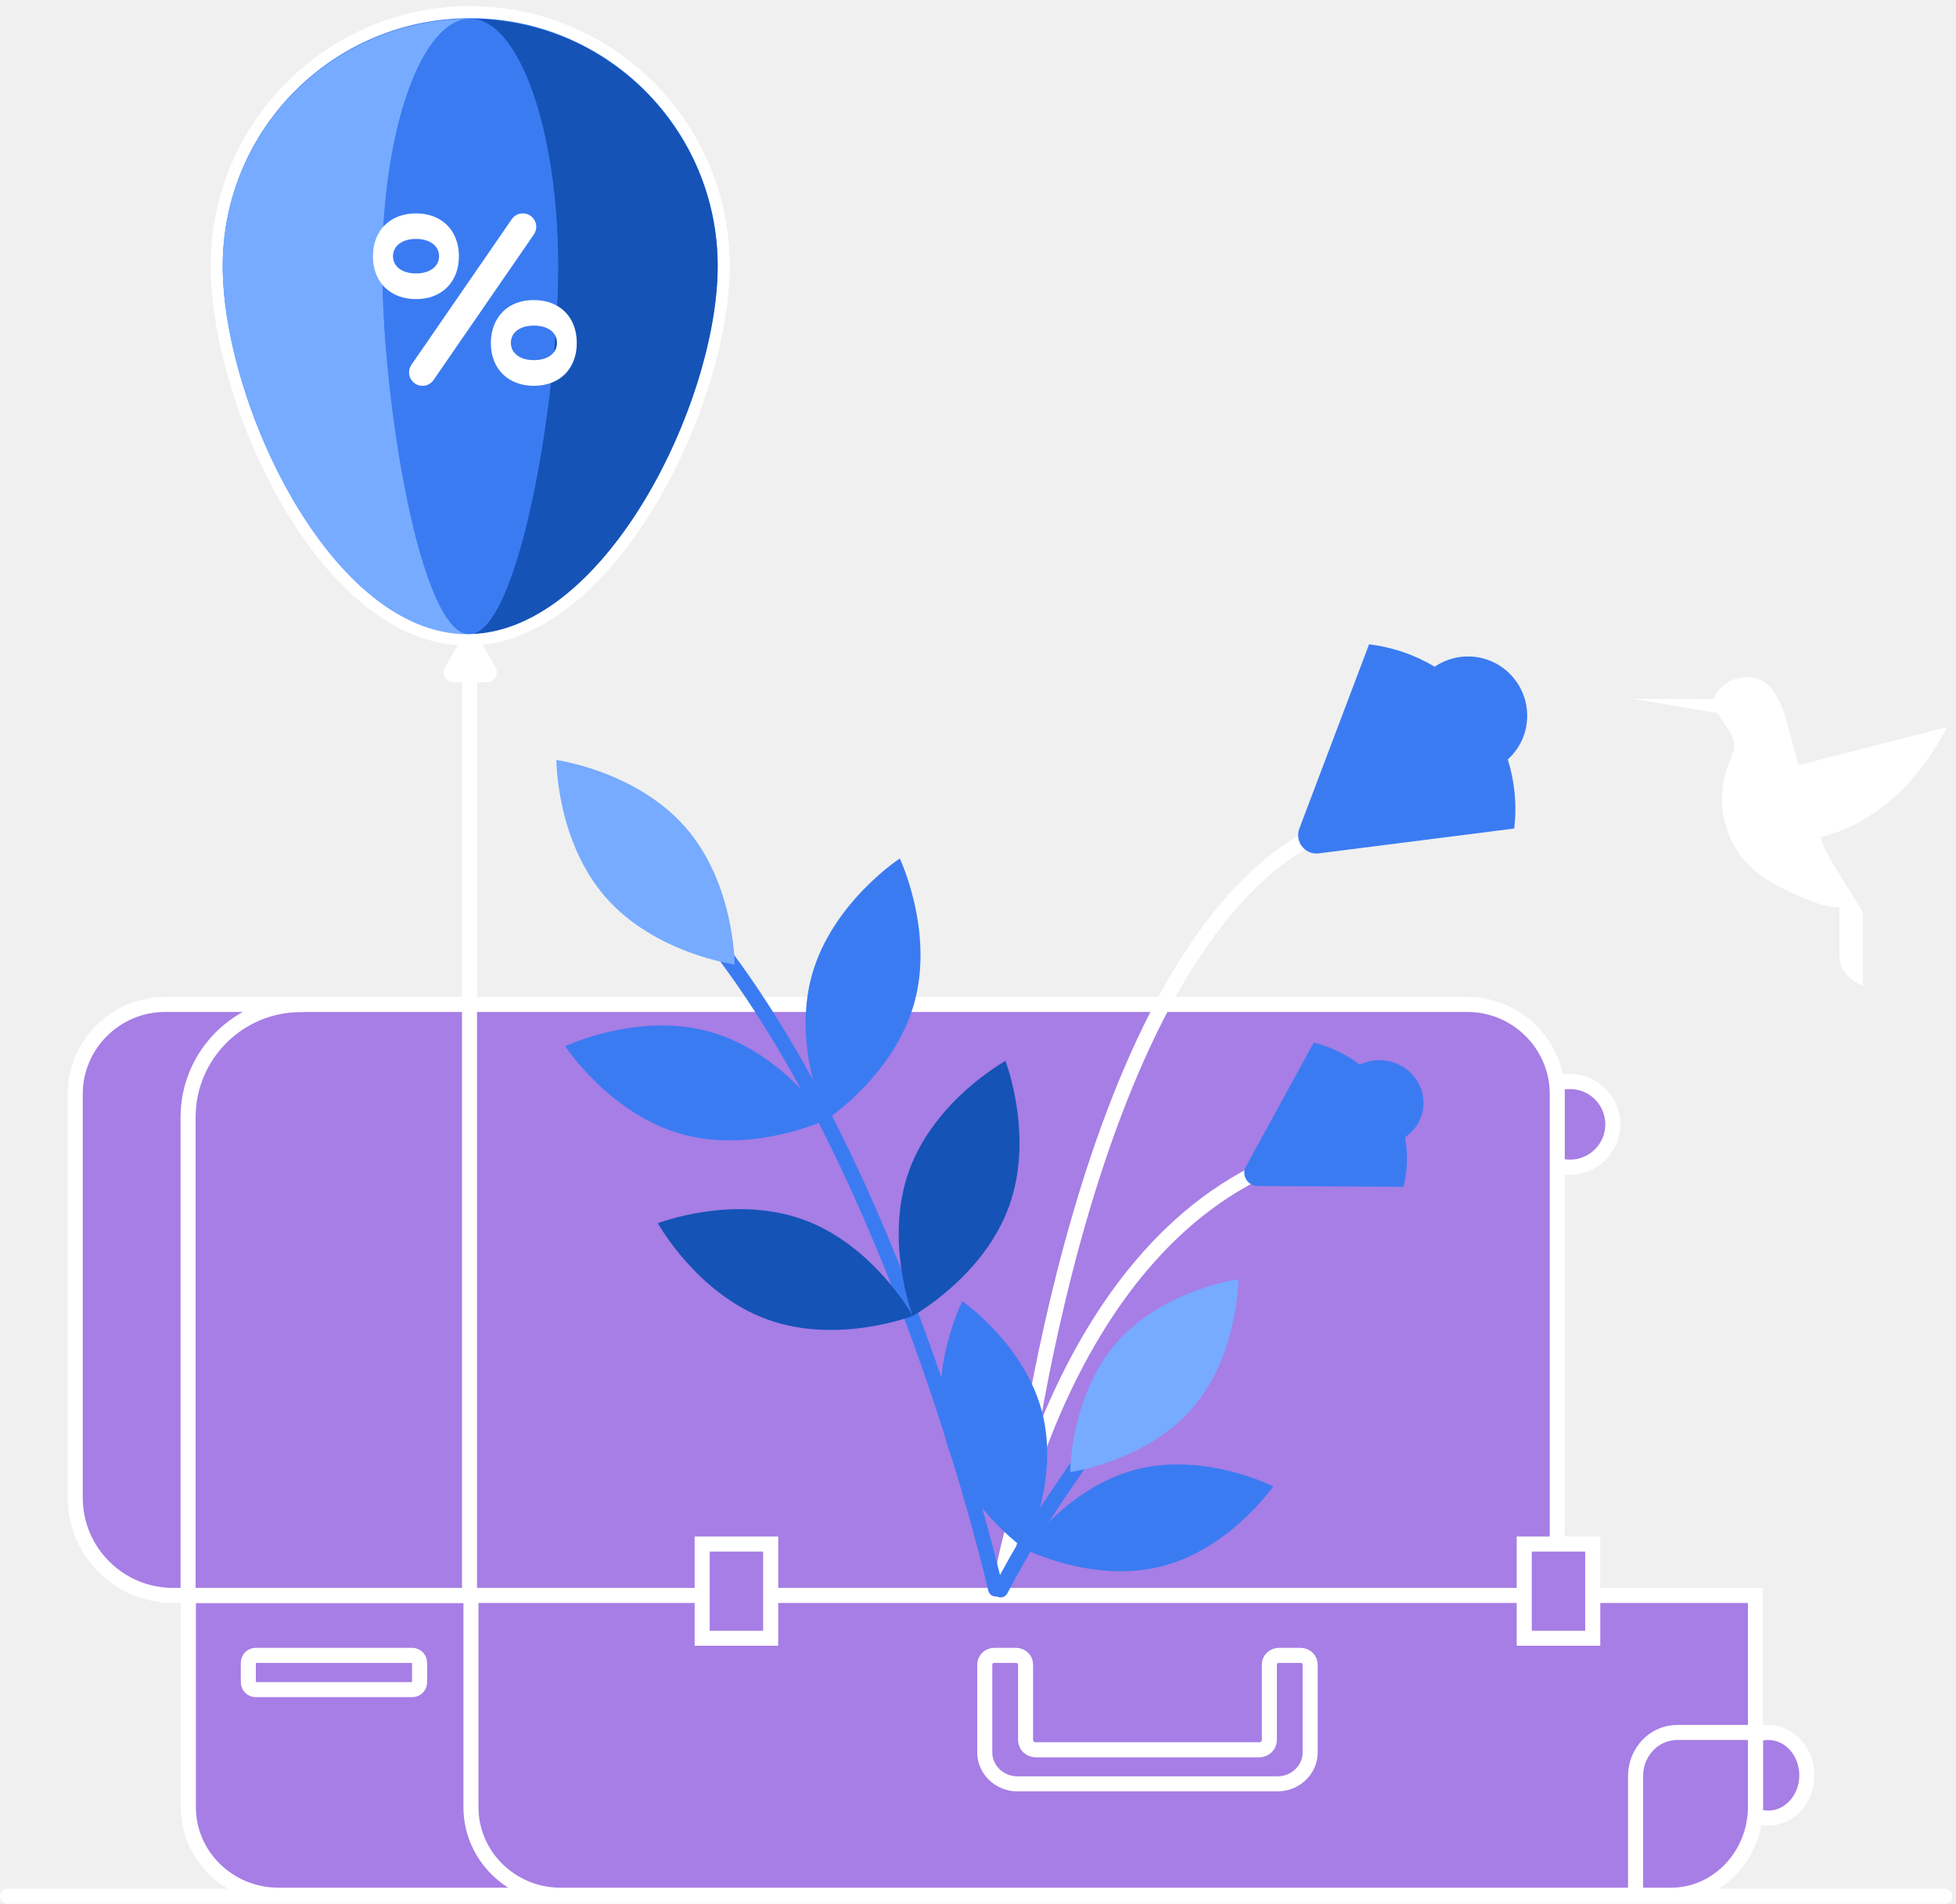
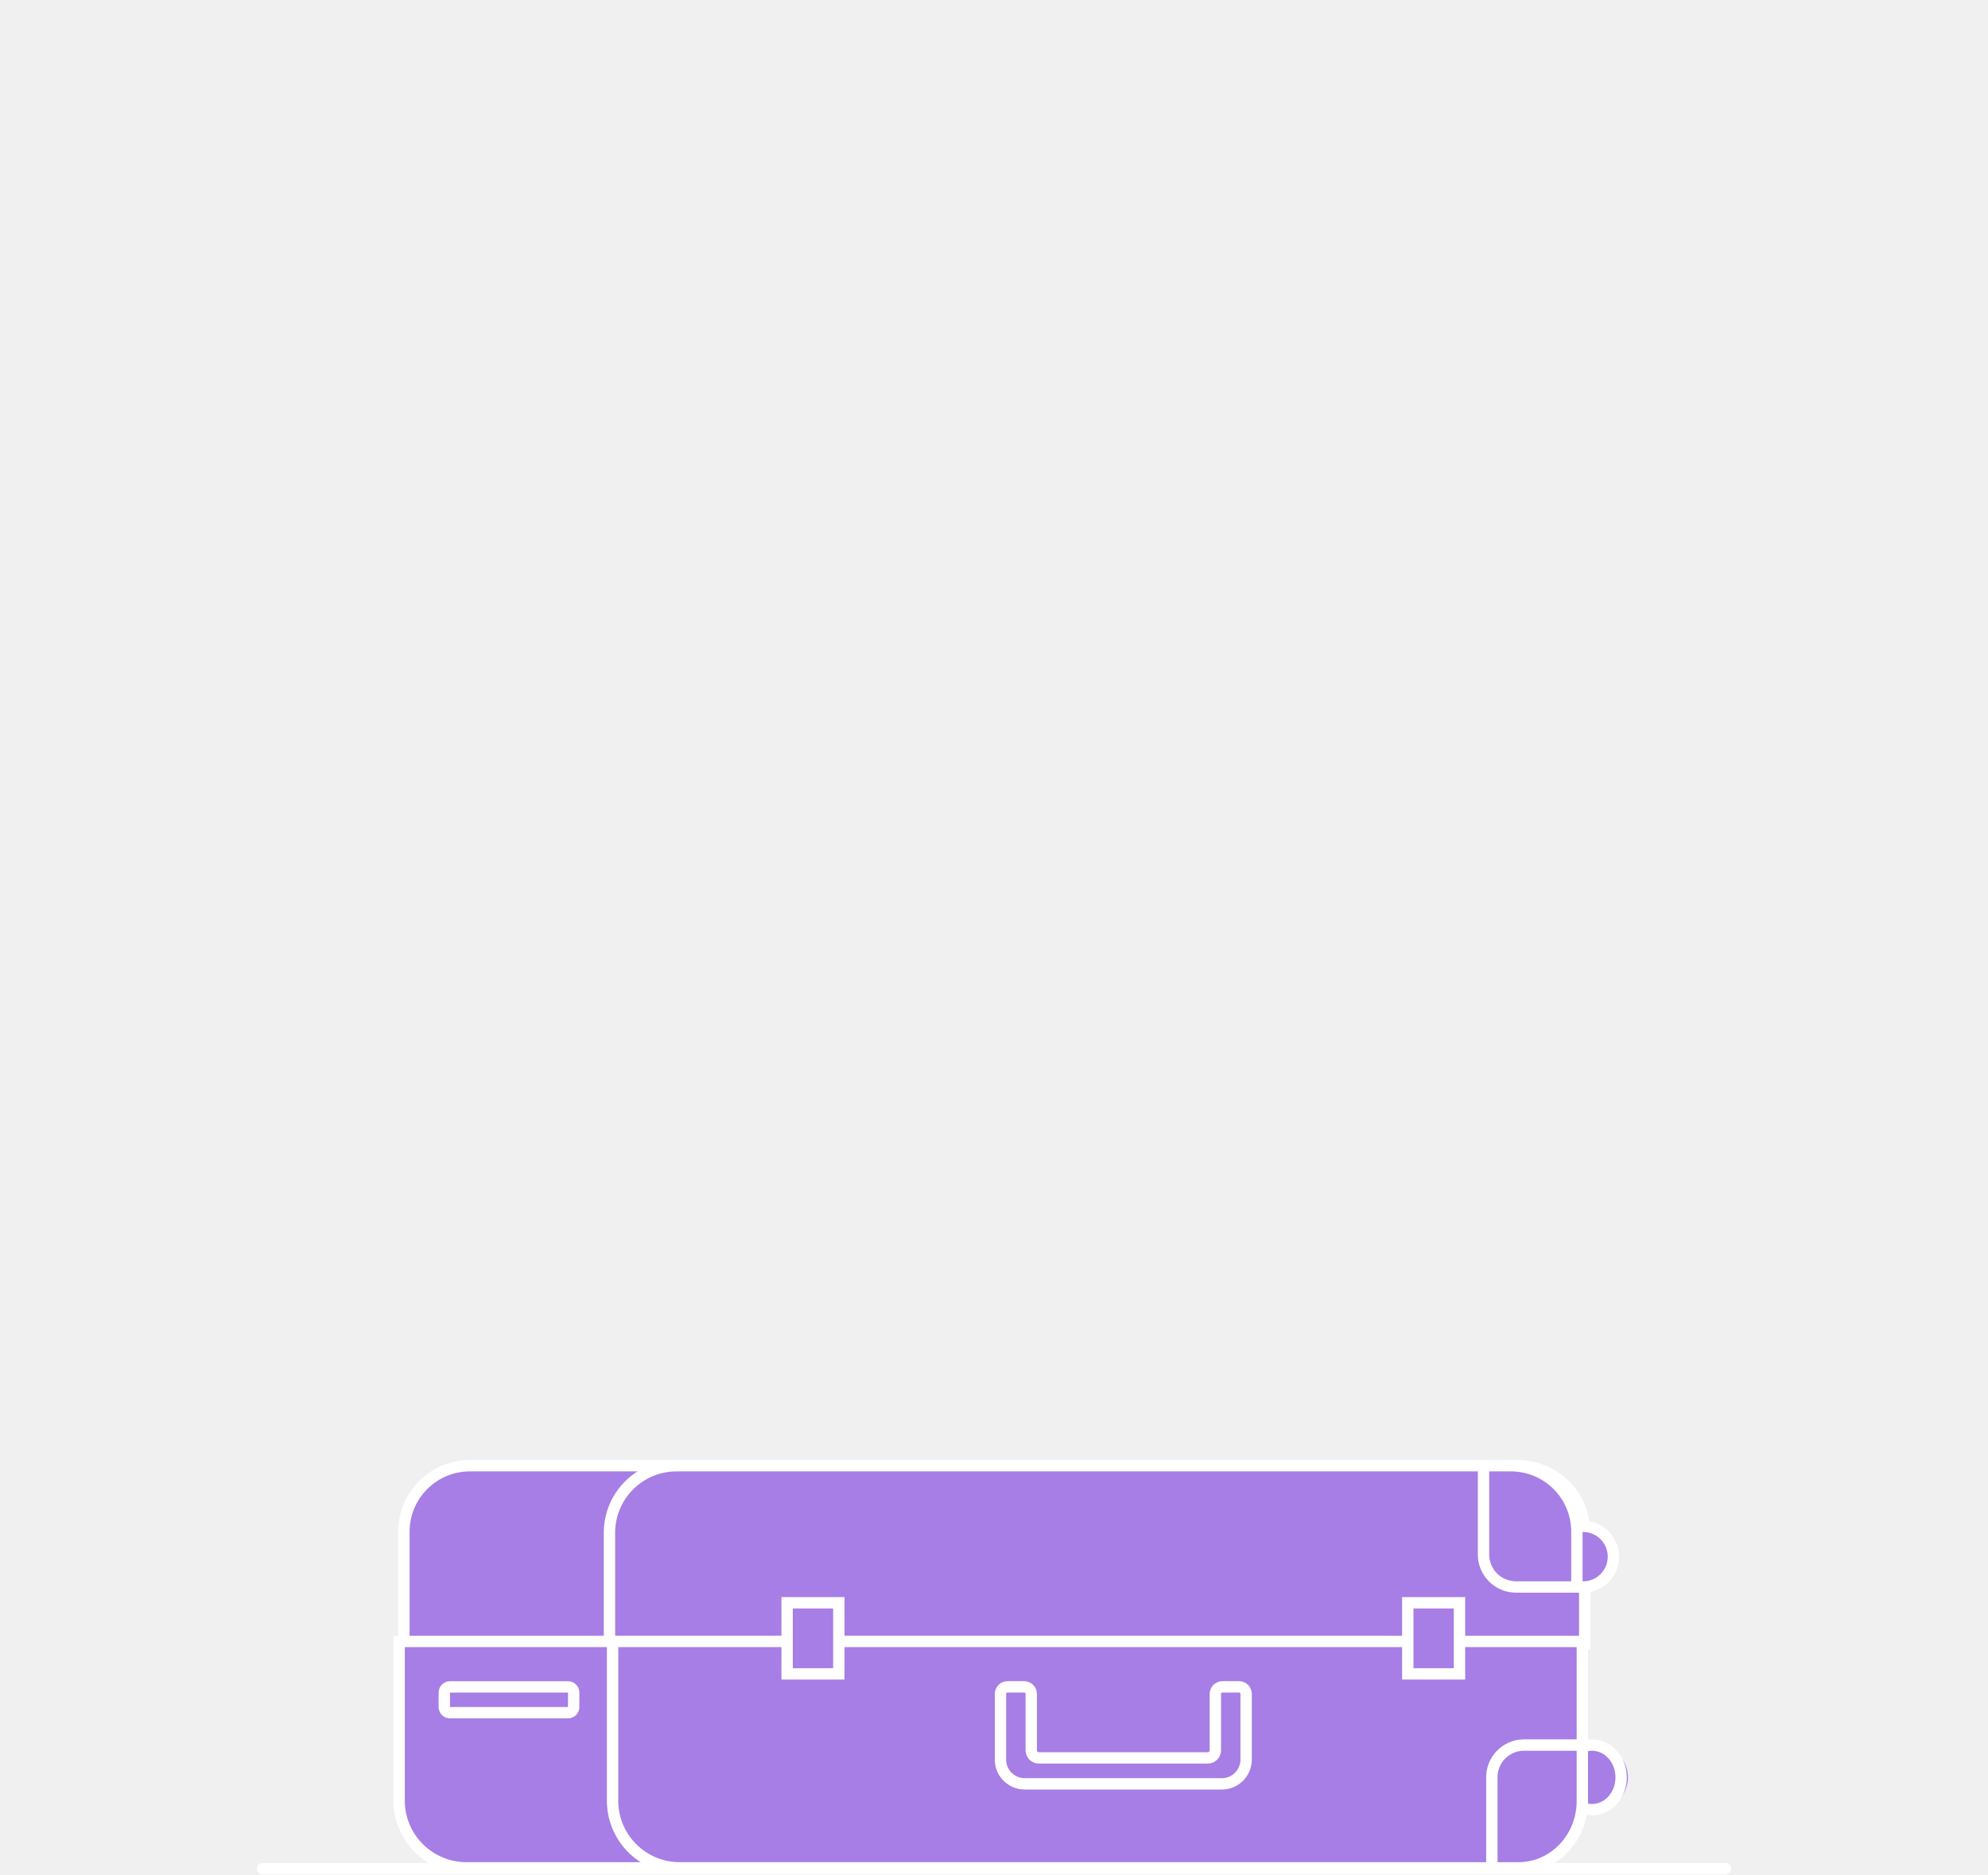
- <svg xmlns="http://www.w3.org/2000/svg" width="260" height="253" fill="none">
-   <path stroke="#fff" stroke-width="2" stroke-linecap="round" stroke-linejoin="round" d="M1 252h257.521" />
-   <path d="M208.691 155.111c3.143 0 5.691-2.548 5.691-5.692 0-3.143-2.548-5.691-5.691-5.691S203 146.276 203 149.419c0 3.144 2.548 5.692 5.691 5.692zM235.048 241.617c2.829 0 5.123-2.548 5.123-5.691s-2.294-5.691-5.123-5.691c-2.828 0-5.122 2.548-5.122 5.691s2.294 5.691 5.122 5.691zM184.975 251.862H36.99c-6.571 0-11.949-5.253-11.949-11.67v-28.169H196.917v28.169c0 6.424-5.371 11.67-11.942 11.67z" fill="#A67EE5" stroke="#fff" stroke-width="2" stroke-miterlimit="10" />
-   <path d="M221.478 251.862H74.474c-6.527 0-11.87-5.253-11.87-11.67v-28.169H233.341v28.169c0 6.424-5.336 11.67-11.863 11.67zM195.058 133.484H21.949C15.378 133.484 10 138.839 10 145.381v53.642c0 7.18 5.82 13 13 13h184v-66.642c0-6.542-5.371-11.897-11.942-11.897z" fill="#A67EE5" stroke="#fff" stroke-width="2" stroke-miterlimit="10" />
-   <path d="M169.801 237.065H135.25c-2.389 0-4.351-1.872-4.351-4.165v-11.691c0-.674.568-1.218 1.272-1.218h2.88c.703 0 1.272.544 1.272 1.218v10.037c0 .708.604 1.293 1.351 1.293h29.703c.739 0 1.351-.578 1.351-1.293v-10.037c0-.674.568-1.218 1.272-1.218h2.88c.703 0 1.272.544 1.272 1.218V232.9c0 2.286-1.955 4.165-4.351 4.165zM102.442 205.194h-9.106v12.52h9.106v-12.52zM211.714 205.194h-9.106v12.52h9.106v-12.52zM233.341 240.109v-9.874h-10.404c-3.055 0-5.531 2.598-5.531 5.803v15.824h4.732c6.164 0 11.203-5.286 11.203-11.753zM54.805 224.544H33.978c-.536 0-.969-.441-.969-.986v-2.581c0-.546.433-.986.969-.986h20.827c.536 0 .969.44.969.986v2.581c0 .545-.433.986-.969.986z" fill="#A67EE5" stroke="#fff" stroke-width="2" stroke-miterlimit="10" />
-   <path d="M135.486 200.8s8.302-74.587 39.714-90.018" stroke="#fff" stroke-width="2" stroke-miterlimit="10" stroke-linecap="round" stroke-linejoin="round" />
-   <path d="M172.715 110.116l9.266-24.486c3.193.377 6.131 1.424 8.718 2.972 1.515-1.023 3.389-1.539 5.346-1.31 4.322.507 7.408 4.429 6.9 8.751-.229 1.957-1.17 3.659-2.521 4.887.901 2.882 1.228 5.985.851 9.178l-25.965 3.299c-1.826.245-3.25-1.564-2.595-3.291z" fill="#3B7BF2" />
-   <path d="M133 210.633s6.89-44.681 37.946-56.528" stroke="#fff" stroke-width="2" stroke-miterlimit="10" stroke-linecap="round" stroke-linejoin="round" />
-   <path d="M165.608 155.036l9.016-16.475c2.3.567 4.368 1.583 6.122 2.926 1.2-.589 2.621-.774 4.039-.424 3.126.768 5.031 3.832 4.264 6.849-.349 1.37-1.187 2.485-2.291 3.23.398 2.12.359 4.36-.207 6.58l-19.339-.108c-1.364.001-2.241-1.413-1.604-2.578z" fill="#3B7BF2" />
-   <path d="M62.409 89.713V212.023" stroke="#fff" stroke-width="2" stroke-miterlimit="10" stroke-linecap="round" />
-   <path d="M233.961 106.796c0-2.323 1.621-4.267 3.798-4.766v-.005l21.067-5.404c-7.78 14.841-19.176 15.075-19.97 15.075h-.042c-2.686-.028-4.853-2.21-4.853-4.9z" fill="#fff" />
-   <path d="M217 92.858l10.76.048c.042-.133 1.026-2.823 4.415-2.904 1.473-.033 2.661.575 3.478 1.758.552.798 1.003 1.687 1.364 2.585.632 1.573 4.045 15.802 5.889 19.157 1.102 2.01 4.391 7.162 4.391 7.162.204.347.314.742.314 1.145v9.168s-3.109-1.079-3.109-3.911v-6.53c-1.915.271-6.045-1.649-8.331-2.88-3.15-1.697-5.113-3.702-6.363-6.763-1.231-3.027-1.231-6.088-.109-9.158.347-.946.855-1.834.793-2.913-.066-1.141-1.387-2.719-2.181-4.054L217 92.858z" fill="#fff" />
-   <path d="M25 212v-63.511c0-8.284 6.716-14.989 15-14.989h.5" stroke="#fff" stroke-width="2" />
-   <path d="M96.53 127.163c24.098 32.446 35.81 83.999 35.81 83.999" stroke="#3B7BF2" stroke-width="2" stroke-miterlimit="10" stroke-linecap="round" stroke-linejoin="round" />
-   <path d="M80.485 119.221c6.544 7.506 17.168 8.953 17.168 8.953s.014-10.722-6.53-18.221c-6.544-7.5-17.168-8.953-17.168-8.953s-.014 10.722 6.53 18.221z" fill="#76ABFF" />
-   <path d="M107.933 129.536c-2.697 9.584 1.91 19.267 1.91 19.267s8.973-5.863 11.67-15.447c2.696-9.585-1.91-19.268-1.91-19.268s-8.974 5.863-11.67 15.448z" fill="#3B7BF2" />
-   <path d="M90.582 150.706c9.585 2.696 19.261-1.91 19.261-1.91s-5.864-8.974-15.448-11.67c-9.585-2.696-19.267 1.91-19.267 1.91s5.87 8.981 15.455 11.67z" fill="#3B7BF2" />
-   <path d="M120.86 155.523c-3.406 9.36.47 19.351.47 19.351s9.388-5.175 12.786-14.534c3.406-9.36-.47-19.352-.47-19.352s-9.388 5.182-12.786 14.535zM101.979 175.345c9.359 3.405 19.351-.471 19.351-.471s-5.175-9.388-14.535-12.786c-9.36-3.398-19.351.47-19.351.47s5.175 9.388 14.535 12.787z" fill="#1553B7" />
-   <path d="M61.336 84.874l-2.182 3.787c-.513.899.128 2.014 1.163 2.014H64.69c1.035 0 1.685-1.123 1.163-2.014l-2.182-3.787c-.529-.891-1.821-.891-2.335 0z" fill="#fff" />
-   <path d="M62.147 85.01c-8.481 0-16.921-6.403-23.773-18.028-5.817-9.869-9.572-22.297-9.572-31.668 0-18.582 15.116-33.698 33.698-33.698 18.582 0 33.698 15.116 33.698 33.698 0 19.168-15.589 49.696-34.051 49.696z" fill="#3B7BF2" />
-   <path d="M62.5 2.419c18.165 0 32.895 14.731 32.895 32.895 0 18.165-15.084 48.894-33.248 48.894-18.165 0-32.542-30.729-32.542-48.894 0-18.165 14.731-32.895 32.895-32.895zm0-1.605C43.477.814 28 16.291 28 35.314c0 9.508 3.803 22.096 9.676 32.069 7.004 11.882 15.685 18.421 24.463 18.421 8.793 0 17.603-6.539 24.808-18.405C93.053 57.354 97 44.757 97 35.314 97 16.291 81.523.814 62.5.814z" fill="#fff" />
-   <path d="M50.818 35.394c0-18.165 5.231-32.895 11.682-32.895-18.165 0-32.895 14.731-32.895 32.895 0 18.165 14.378 48.894 32.542 48.894.056 0 .112-.008.168-.008-6.427-.193-11.497-30.769-11.497-48.886z" fill="#76ABFF" />
-   <path d="M95.395 35.394c0-18.165-14.731-32.895-32.895-32.895 6.451 0 11.682 14.731 11.682 32.895 0 18.052-5.287 48.477-11.682 48.87 18.004-.393 32.895-30.817 32.895-48.87z" fill="#1553B7" />
-   <path d="M62.372 84.288c.04 0 .081-.016.129-.016-.064 0-.121.008-.185.008.016 0 .04.008.056.008z" fill="#3B7BF2" />
-   <path d="M74.182 35.394c0-18.165-5.231-32.895-11.682-32.895S50.818 17.23 50.818 35.394c0 18.108 5.071 48.693 11.497 48.886.064 0 .12-.008.184-.008 6.395-.401 11.682-30.825 11.682-48.878z" fill="#3B7BF2" />
-   <path d="M55.303 28.358c-3.434 0-5.729 2.263-5.729 5.697 0 3.434 2.295 5.697 5.729 5.697 3.41 0 5.697-2.263 5.697-5.697 0-3.442-2.295-5.697-5.697-5.697zm0 7.983c-1.861 0-3.065-.931-3.065-2.295 0-1.364 1.212-2.295 3.065-2.295 1.829 0 3.065.931 3.065 2.295 0 1.372-1.244 2.295-3.065 2.295zM69.496 28.358c1.436 0 2.287 1.613 1.468 2.8L57.63 50.502c-.337.481-.882.77-1.468.77-1.436 0-2.287-1.613-1.468-2.8L68.028 29.128c.329-.481.875-.77 1.468-.77zM70.972 39.879c-3.434-.032-5.697 2.263-5.729 5.697 0 3.434 2.295 5.697 5.729 5.697s5.697-2.263 5.697-5.697c0-3.434-2.263-5.697-5.697-5.697zm0 7.983c-1.861 0-3.065-.931-3.065-2.295 0-1.396 1.212-2.295 3.065-2.295 1.861 0 3.065.899 3.065 2.295 0 1.372-1.212 2.295-3.065 2.295z" fill="#fff" />
-   <path d="M138.549 187.774c2.304 9.105-2.272 18.118-2.272 18.118s-8.317-5.741-10.628-14.847c-2.305-9.105 2.271-18.118 2.271-18.118s8.324 5.748 10.629 14.847z" fill="#3B7BF2" />
-   <path d="M154.389 208.164c-9.106 2.304-18.118-2.272-18.118-2.272s5.741-8.317 14.847-10.628c9.105-2.311 18.118 2.271 18.118 2.271s-5.742 8.324-14.847 10.629z" fill="#3B7BF2" />
-   <path d="M143.323 194.674c-4.927 7.126-7.443 11.126-10.311 16.615" stroke="#3B7BF2" stroke-width="2" stroke-miterlimit="10" stroke-linecap="round" stroke-linejoin="round" />
-   <path d="M158.448 187.185c-6.172 7.079-16.191 8.443-16.191 8.443s-.013-10.112 6.159-17.185c6.172-7.079 16.191-8.443 16.191-8.443s.013 10.112-6.159 17.185z" fill="#76ABFF" />
+ <svg xmlns="http://www.w3.org/2000/svg" id="prize3" width="350" height="330" viewBox="0 0 350 330">
+   <g id="prize3SuitcaseTopClose" opacity="1">
+     <path d="M225.88,258.06H82.68a11.62,11.62,0,0,0-11.57,11.61v19.75H237.44V269.66a11.62,11.62,0,0,0-11.56-11.61" fill="#a67ee5" />
+     <path d="M225.88,258.06H82.68a11.62,11.62,0,0,0-11.57,11.61v19.75H237.44V269.66A11.62,11.62,0,0,0,225.88,258.06Z" fill="none" stroke="#fff" stroke-miterlimit="10" stroke-width="2" />
+     <path d="M267.11,258.06H119.23a11.81,11.81,0,0,0-11.93,11.61v19.75H279V269.66a11.81,11.81,0,0,0-11.93-11.61" fill="#a67ee5" />
+     <path d="M267.11,258.06H119.23a11.81,11.81,0,0,0-11.93,11.61v19.75H279V269.66A11.81,11.81,0,0,0,267.11,258.06Z" fill="none" stroke="#fff" stroke-miterlimit="10" stroke-width="2" />
+     <path d="M278.74,279.41a5.34,5.34,0,1,0-5.32-5.34,5.32,5.32,0,0,0,5.32,5.34" fill="#a67ee5" />
+     <ellipse cx="278.74" cy="274.07" rx="5.31" ry="5.34" fill="none" stroke="#fff" stroke-miterlimit="10" stroke-width="2" />
+     <path d="M277.62,269.66v9.75H266.89a5.72,5.72,0,0,1-5.71-5.73V258.06h4.88a11.61,11.61,0,0,1,11.56,11.61" fill="#a67ee5" />
+     <path d="M277.62,269.66v9.75H266.89a5.72,5.72,0,0,1-5.71-5.73V258.06h4.88A11.61,11.61,0,0,1,277.62,269.66Z" fill="none" stroke="#fff" stroke-miterlimit="10" stroke-width="2" />
+     <animate attributeName="opacity" values="1; 0" dur="0.1s" begin="prize3Animation.begin + 0.5s" fill="freeze" />
+   </g>
+   <g id="prize3SuitcaseTopOpen" opacity="0">
+     <path d="M253.93,232.11a5.69,5.69,0,1,0-5.69-5.69,5.69,5.69,0,0,0,5.69,5.69" fill="#a67ee5" />
+     <circle cx="253.93" cy="226.42" r="5.69" fill="none" stroke="#fff" stroke-miterlimit="10" stroke-width="2" />
+     <path d="M240.3,210.48H67.19a12,12,0,0,0-12,11.9V276a13,13,0,0,0,13,13h184V222.38a12,12,0,0,0-11.94-11.9" fill="#a67ee5" />
+     <path d="M240.3,210.48H67.19a12,12,0,0,0-12,11.9V276a13,13,0,0,0,13,13h184V222.38A12,12,0,0,0,240.3,210.48Z" fill="none" stroke="#fff" stroke-miterlimit="10" stroke-width="2" />
+     <path d="M70.24,289V225.49a15,15,0,0,1,15-15h0.5" fill="none" stroke="#fff" stroke-width="2" />
+     <animate id="prize3SuitcaseOpening" attributeName="opacity" values="0; 1" dur="0.1s" begin="prize3Animation.begin + 0.5s" fill="freeze" />
+   </g>
+   <g id="prize3Flowers" opacity="0" transform="rotate(55 178.240 287.630)">
+     <path d="M180.73,277.8s8.3-74.59,39.71-90" fill="none" stroke="#fff" stroke-linecap="round" stroke-linejoin="round" stroke-width="2" />
+     <path d="M217.95,187.12l9.27-24.49a22,22,0,0,1,8.72,3,7.87,7.87,0,0,1,9.72,12.33,22.14,22.14,0,0,1,.86,9.18l-26,3.3a2.45,2.45,0,0,1-2.6-3.29" fill="#3b7bf2" transform="rotate(30 220.440 187.800)">
+       <animateTransform attributeName="transform" type="rotate" values="                   30 220.440 187.800;                   0 220.440 187.800           " dur="0.6s" begin="prize3SuitcaseOpening.begin" additive="replace" fill="freeze" />
+     </path>
+     <path d="M178.24,287.63s6.89-44.68,37.95-56.53" fill="none" stroke="#fff" stroke-linecap="round" stroke-linejoin="round" stroke-width="2" />
+     <path d="M210.85,232l9-16.47a16.66,16.66,0,0,1,6.13,2.93,5.93,5.93,0,0,1,4-.42,5.67,5.67,0,0,1,4.26,6.85,5.54,5.54,0,0,1-2.29,3.23,15.1,15.1,0,0,1-.21,6.58l-19.34-.11a1.76,1.76,0,0,1-1.6-2.58" fill="#3b7bf2" transform="rotate(30 211 233)">
+       <animateTransform attributeName="transform" type="rotate" values="                   30 211 233;                   0 211 233           " dur="0.6s" begin="prize3SuitcaseOpening.begin" additive="replace" fill="freeze" />
+       <animateTransform attributeName="transform" type="rotate" values="                   0 211 233;                   -7 211 233;                   0 211 233           " keyTimes="0; 0.7; 1" dur="2.5s" begin="prize3SuitcaseOpening.begin + 0.6s" additive="replace" repeatCount="indefinite" />
+     </path>
+     <animate id="prize3ShowFlowers" attributeName="opacity" values="0; 1" dur="0.1s" begin="prize3SuitcaseOpening.begin" fill="freeze" />
+     <animateTransform attributeName="transform" type="rotate" values="                 55 178.240 287.630;                 0 178.240 287.630         " dur="0.5s" begin="prize3SuitcaseOpening.begin" additive="replace" fill="freeze" />
+   </g>
+   <g id="prize3Leaves1" opacity="0" transform="rotate(65 177.580 288.160)">
+     <path d="M141.77,204.16c24.1,32.45,35.81,84,35.81,84" fill="none" stroke="#3b7bf2" stroke-linecap="round" stroke-linejoin="round" stroke-width="2" />
+     <path d="M125.73,196.22c6.54,7.51,17.16,9,17.16,9s0-10.72-6.53-18.22-17.17-9-17.17-9,0,10.72,6.54,18.22" fill="#76abff" />
+     <path d="M153.17,206.54c-2.69,9.58,1.91,19.27,1.91,19.27s9-5.86,11.67-15.45-1.91-19.27-1.91-19.27-9,5.86-11.67,15.45" fill="#3b7bf2" />
+     <path d="M135.82,227.71c9.59,2.7,19.26-1.91,19.26-1.91s-5.86-9-15.45-11.67S120.37,216,120.37,216s5.87,9,15.45,11.67" fill="#3b7bf2" />
+     <path d="M166.1,232.52c-3.41,9.36.47,19.35,0.47,19.35s9.39-5.18,12.79-14.53S178.89,218,178.89,218s-9.39,5.18-12.79,14.53" fill="#1553b7" />
+     <path d="M147.22,252.35c9.36,3.4,19.35-.47,19.35-0.47s-5.18-9.39-14.54-12.79-19.35.47-19.35,0.47,5.18,9.39,14.54,12.79" fill="#1553b7" />
+     <animate id="prize3ShowLeaves1" attributeName="opacity" values="0; 1" dur="0.1s" begin="prize3SuitcaseOpening.begin" fill="freeze" />
+     <animateTransform attributeName="transform" type="rotate" values="                 65 177.580 288.160;                 -1 177.580 288.160         " dur="0.5s" begin="prize3SuitcaseOpening.begin - 0.1s" additive="replace" fill="freeze" />
+     <animateTransform attributeName="transform" type="rotate" values="                 -1 177.580 288.160;                 2 177.580 288.160;                 -1 177.580 288.160         " keyTimes="0; 0.7; 1" dur="2.5s" begin="prize3ShowLeaves1.begin + 0.6s" additive="replace" repeatCount="indefinite" />
+   </g>
+   <g id="prize3Leaves2" opacity="0" transform="rotate(45 178.250 288.280)">
+     <path d="M183.79,264.77c2.3,9.1-2.27,18.12-2.27,18.12s-8.32-5.74-10.63-14.85,2.27-18.12,2.27-18.12,8.32,5.75,10.63,14.85" fill="#3b7bf2" />
+     <path d="M199.63,285.16c-9.11,2.31-18.12-2.27-18.12-2.27s5.74-8.32,14.85-10.63,18.12,2.27,18.12,2.27-5.75,8.32-14.85,10.63" fill="#3b7bf2" />
+     <path d="M188.56,271.67a144.15,144.15,0,0,0-10.31,16.61" fill="none" stroke="#3b7bf2" stroke-linecap="round" stroke-linejoin="round" stroke-width="2" />
+     <path d="M203.69,264.19c-6.17,7.08-16.19,8.44-16.19,8.44s0-10.11,6.16-17.18S209.85,247,209.85,247s0,10.11-6.16,17.19" fill="#76abff" />
+     <animate id="prize3ShowLeaves2" attributeName="opacity" values="0; 1" dur="0.1s" begin="prize3SuitcaseOpening.begin" fill="freeze" />
+     <animateTransform attributeName="transform" type="rotate" values="                 45 178.250 288.280;                 1 178.250 288.280         " dur="0.5s" begin="prize3SuitcaseOpening.begin + 0.1s" additive="replace" fill="freeze" />
+     <animateTransform attributeName="transform" type="rotate" values="                 1 178.250 288.280;                 -2 178.250 288.280;                 1 178.250 288.280         " keyTimes="0; 0.7; 1" dur="2.5s" begin="prize3ShowLeaves2.begin + 0.7s" additive="replace" repeatCount="indefinite" />
+   </g>
+   <g id="prize3Balloon" opacity="0" transform="translate(10 168) rotate(30 107.65 166.71)">
+     <path d="M106.58,161.87l-2.19,3.79a1.34,1.34,0,0,0,1.17,2h4.37a1.34,1.34,0,0,0,1.16-2l-2.18-3.79a1.35,1.35,0,0,0-2.33,0" fill="#fff" />
+     <path d="M107.74,79.42a32.91,32.91,0,0,1,32.9,32.89c0,18.17-15.09,48.89-33.25,48.89s-32.55-30.73-32.55-48.89a32.91,32.91,0,0,1,32.9-32.89m0-1.61a34.54,34.54,0,0,0-34.5,34.5c0,9.51,3.8,22.1,9.68,32.07,7,11.88,15.68,18.42,24.46,18.42s17.6-6.54,24.81-18.4c6.1-10,10.05-22.64,10.05-32.09a34.54,34.54,0,0,0-34.5-34.5" fill="#fff" />
+     <path d="M96.06,112.39c0-18.16,5.23-32.89,11.68-32.89a32.91,32.91,0,0,0-32.9,32.89c0,18.17,14.38,48.89,32.55,48.89h0.17c-6.43-.19-11.5-30.77-11.5-48.89" fill="#76abff" />
+     <path d="M140.64,112.39a32.91,32.91,0,0,0-32.9-32.89c6.45,0,11.68,14.73,11.68,32.89s-5.29,48.48-11.68,48.87c18-.39,32.9-30.82,32.9-48.87" fill="#1553b7" />
+     <path d="M119.42,112.39c0-18.16-5.23-32.89-11.68-32.89S96.06,94.23,96.06,112.39s5.07,48.69,11.5,48.89h0.18c6.39-.4,11.68-30.83,11.68-48.88" fill="#3b7bf2" />
+     <path d="M100.54,105.36a5.7,5.7,0,1,0,5.7,5.7,5.39,5.39,0,0,0-5.7-5.7m0,8c-1.86,0-3.06-.93-3.06-2.29s1.21-2.29,3.06-2.29,3.07,0.93,3.07,2.29-1.25,2.29-3.07,2.29" fill="#fff" />
+     <path d="M114.74,105.36a1.78,1.78,0,0,1,1.46,2.8L102.87,127.5a1.79,1.79,0,0,1-2.94-2l13.34-19.34a1.77,1.77,0,0,1,1.47-.77" fill="#fff" />
+     <path d="M116.21,116.88a5.7,5.7,0,1,0,5.7,5.7,5.4,5.4,0,0,0-5.7-5.7m0,8c-1.86,0-3.06-.93-3.06-2.29s1.21-2.29,3.06-2.29,3.07,0.9,3.07,2.29-1.21,2.29-3.07,2.29" fill="#fff" />
+     <animate id="prize3ShowBalloon" attributeName="opacity" values="0; 1" dur="0.1s" begin="prize3SuitcaseOpening.begin" fill="freeze" />
+     <animateTransform attributeName="transform" type="translate" values="                   0 168;                   0 0;                   5 25;                   -5 0;                   3 15;                   0 0;                   0 7;                   0 0           " keyTimes="0; 0.4; 0.5; 0.6; 0.7; 0.8; 0.9; 1" dur="2.5s" begin="prize3SuitcaseOpening.begin" additive="replace" fill="freeze" />
+     <animateTransform attributeName="transform" type="rotate" values="                   30 107.65 166.71;                   -7 107.65 166.71;                   0 107.65 166.71;                   7 107.65 166.71;                   -5 107.65 166.71;                   0 107.65 166.71;                   0 107.65 166.71;                   0 107.65 166.71           " keyTimes="0; 0.4; 0.5; 0.6; 0.7; 0.8; 0.9; 1" dur="2.5s" begin="prize3SuitcaseOpening.begin" additive="sum" fill="freeze" />
+     <animateTransform attributeName="transform" type="translate" values="                   0 0;                   -1 0;                   0 0;                   1 0;                   0 0           " keyTimes="0; 0.25; 0.5; 0.75; 1" dur="2.5s" begin="prize3SuitcaseOpening.begin + 2.5s" additive="replace" repeatCount="indefinite" />
+   </g>
+   <g id="prize3Rope" opacity="0">
+     <line x1="107.65" y1="166.71" x2="107.65" y2="289.02" fill="none" stroke="#fff" stroke-linecap="round" stroke-miterlimit="10" stroke-width="2">
+       <animate attributeName="x1" values="                   107.65;                   107.65;                   112.65;                   101.65;                   110.65;                   107.65;                   107.65;                   107.65           " keyTimes="0; 0.4; 0.5; 0.6; 0.7; 0.8; 0.9; 1" dur="2.5s" begin="prize3ShowRope.begin" fill="freeze" />
+       <animate attributeName="x1" values="                   107.65;                   106.65;                   107.65;                   108.65;                   107.65           " keyTimes="0; 0.25; 0.5; 0.75; 1" dur="2.5s" begin="prize3SuitcaseOpening.begin + 2.5s" repeatCount="indefinite" />
+       <animate attributeName="y1" values="                   334.71;                   166.71;                   191.71;                   166.71;                   181.71;                   166.71;                   173.71;                   166.71           " keyTimes="0; 0.4; 0.5; 0.6; 0.7; 0.8; 0.9; 1" dur="2.5s" begin="prize3ShowRope.begin" fill="freeze" />
+     </line>
+     <animate id="prize3ShowRope" attributeName="opacity" values="0; 1" dur="0.1s" begin="prize3SuitcaseOpening.begin" fill="freeze" />
+   </g>
+   <g id="prize3Hummingbird" opacity="0" transform="translate(-50 65) rotate(-45 283.155 187.477)">
+     <path d="M279.2,183.8A4.89,4.89,0,0,1,283,179h0l21.07-5.4c-7.78,14.84-19.18,15.07-20,15.07h0a4.9,4.9,0,0,1-4.85-4.9" fill="#fff">
+       <animate attributeName="d" values="                 M 279.2 183.8 C 279.192 182.687 279.565 181.604 280.256 180.732 C 280.947 179.859 281.915 179.248 283 179 L 283 179 L 304.07 173.6 C 296.29 188.44 284.89 188.67 284.07 188.67 L 284.07 188.67 C 282.78 188.657 281.545 188.134 280.637 187.217 C 279.73 186.3 279.22 185.06 279.22 183.77;                 M 279.532 185.262 C 279.881 183.167 280.336 183.023 281.875 182.313 C 281.875 182.313 281.875 182.313 281.875 182.313 L 281.875 182.313 L 294.422 179.16 C 290.454 186.906 285.084 187.82 282.57 188.201 L 282.442 188.202 C 282.442 188.202 281.711 188.143 280.981 187.749 C 280.25 187.354 279.52 186.623 279.52 185.28             " dur="0.07s" begin="prize3SuitcaseOpening.begin" repeatCount="indefinite" />
+     </path>
+     <path d="M262.24,169.86l10.76,0a4.65,4.65,0,0,1,4.41-2.9,3.91,3.91,0,0,1,3.48,1.76,13.39,13.39,0,0,1,1.37,2.59c0.63,1.57,4,15.8,5.89,19.16,1.1,2,4.39,7.16,4.39,7.16a2.3,2.3,0,0,1,.31,1.15V208s-3.11-1.08-3.11-3.91v-6.53c-1.91.27-6-1.65-8.33-2.88a12.82,12.82,0,0,1-6.36-6.76,12.33,12.33,0,0,1-.11-9.16,7.13,7.13,0,0,0,.79-2.91c-0.06-1.14-1.39-2.72-2.18-4.05Z" fill="#fff" />
+     <animate id="prize3ShowHummingbird" attributeName="opacity" values="0; 1" dur="0.1s" begin="prize3SuitcaseOpening.begin" fill="freeze" />
+     <animateTransform attributeName="transform" type="translate" values="                 -50 65;                 0 0         " dur="0.5s" begin="prize3SuitcaseOpening.begin" additive="replace" fill="freeze" />
+     <animateTransform attributeName="transform" type="rotate" values="                 -45 283.155 187.477;                 0 283.155 187.477         " dur="0.5s" begin="prize3SuitcaseOpening.begin" additive="sum" fill="freeze" />
+     <animateTransform attributeName="transform" type="translate" values="                 0 0;                 20 -15;                 20 -15;                 20 -15;                 0 0;                 0 0;                 0 0         " keyTimes="0; 0.3; 0.35; 0.4; 0.65; 0.7; 1" dur="2.5s" begin="prize3SuitcaseOpening.begin + 0.5s" additive="replace" repeatCount="indefinite" />
+     <animateTransform attributeName="transform" type="rotate" values="                 0 283.155 187.477;                 15 283.155 187.477;                 0 283.155 187.477;                 -10 283.155 187.477;                 -10 283.155 187.477;                 0 283.155 187.477;                 0 283.155 187.477         " keyTimes="0; 0.3; 0.35; 0.4; 0.65; 0.7; 1" dur="2.5s" begin="prize3SuitcaseOpening.begin + 0.5s" additive="sum" repeatCount="indefinite" />
+   </g>
+   <g id="prize3SuitcaseBottom" opacity="1">
+     <path d="M280.29,318.62a5.72,5.72,0,1,0-5.12-5.69,5.43,5.43,0,0,0,5.12,5.69" fill="#a67ee5" />
+     <ellipse cx="280.29" cy="312.93" rx="5.12" ry="5.69" fill="none" stroke="#fff" stroke-miterlimit="10" stroke-width="2" />
+     <path d="M230.22,328.86h-148a11.85,11.85,0,0,1-11.95-11.67V289H242.16v28.17a11.84,11.84,0,0,1-11.94,11.67" fill="#a67ee5" />
+     <path d="M230.22,328.86h-148a11.85,11.85,0,0,1-11.95-11.67V289H242.16v28.17A11.84,11.84,0,0,1,230.22,328.86Z" fill="none" stroke="#fff" stroke-miterlimit="10" stroke-width="2" />
+     <path d="M266.72,328.86h-147a11.81,11.81,0,0,1-11.87-11.67V289H278.58v28.17a11.79,11.79,0,0,1-11.86,11.67" fill="#a67ee5" />
+     <path d="M266.72,328.86h-147a11.81,11.81,0,0,1-11.87-11.67V289H278.58v28.17A11.79,11.79,0,0,1,266.72,328.86Z" fill="none" stroke="#fff" stroke-miterlimit="10" stroke-width="2" />
+     <path d="M215,314.07H180.49a4.27,4.27,0,0,1-4.35-4.16V298.21a1.24,1.24,0,0,1,1.27-1.22h2.88a1.25,1.25,0,0,1,1.27,1.22v10a1.33,1.33,0,0,0,1.35,1.29h29.71a1.33,1.33,0,0,0,1.35-1.29v-10a1.24,1.24,0,0,1,1.27-1.22h2.88a1.25,1.25,0,0,1,1.27,1.22V309.9a4.27,4.27,0,0,1-4.35,4.16" fill="#a67ee5" />
+     <path d="M215,314.07H180.49a4.27,4.27,0,0,1-4.35-4.16V298.21a1.24,1.24,0,0,1,1.27-1.22h2.88a1.25,1.25,0,0,1,1.27,1.22v10a1.33,1.33,0,0,0,1.35,1.29h29.71a1.33,1.33,0,0,0,1.35-1.29v-10a1.24,1.24,0,0,1,1.27-1.22h2.88a1.25,1.25,0,0,1,1.27,1.22V309.9A4.27,4.27,0,0,1,215,314.07Z" fill="none" stroke="#fff" stroke-miterlimit="10" stroke-width="2" />
+     <rect x="138.58" y="282.19" width="9.1" height="12.52" fill="#a67ee5" />
+     <rect x="138.58" y="282.19" width="9.1" height="12.52" fill="none" stroke="#fff" stroke-miterlimit="10" stroke-width="2" />
+     <rect x="247.85" y="282.19" width="9.1" height="12.52" fill="#a67ee5" />
+     <rect x="247.85" y="282.19" width="9.1" height="12.52" fill="none" stroke="#fff" stroke-miterlimit="10" stroke-width="2" />
+     <path d="M278.58,317.11v-9.87h-10.4a5.67,5.67,0,0,0-5.53,5.8v15.82h4.73c6.16,0,11.2-5.29,11.2-11.75" fill="#a67ee5" />
+     <path d="M278.58,317.11v-9.87h-10.4a5.67,5.67,0,0,0-5.53,5.8v15.82h4.73C273.54,328.86,278.58,323.58,278.58,317.11Z" fill="none" stroke="#fff" stroke-miterlimit="10" stroke-width="2" />
+     <path d="M100,301.54H79.22a1,1,0,0,1-1-1V298a1,1,0,0,1,1-1H100a1,1,0,0,1,1,1v2.58a1,1,0,0,1-1,1" fill="#a67ee5" />
+     <path d="M100,301.54H79.22a1,1,0,0,1-1-1V298a1,1,0,0,1,1-1H100a1,1,0,0,1,1,1v2.58A1,1,0,0,1,100,301.54Z" fill="none" stroke="#fff" stroke-miterlimit="10" stroke-width="2" />
+   </g>
+   <g id="prize3Floor">
+     <line x1="46.24" y1="329" x2="303.76" y2="329" fill="none" stroke="#fff" stroke-linecap="round" stroke-linejoin="round" stroke-width="2" />
+   </g>
+   <animate id="prize3Animation" attributeName="opacity" values="1; 1" dur="0.5s" begin="indefinite" fill="freeze" />
</svg>
